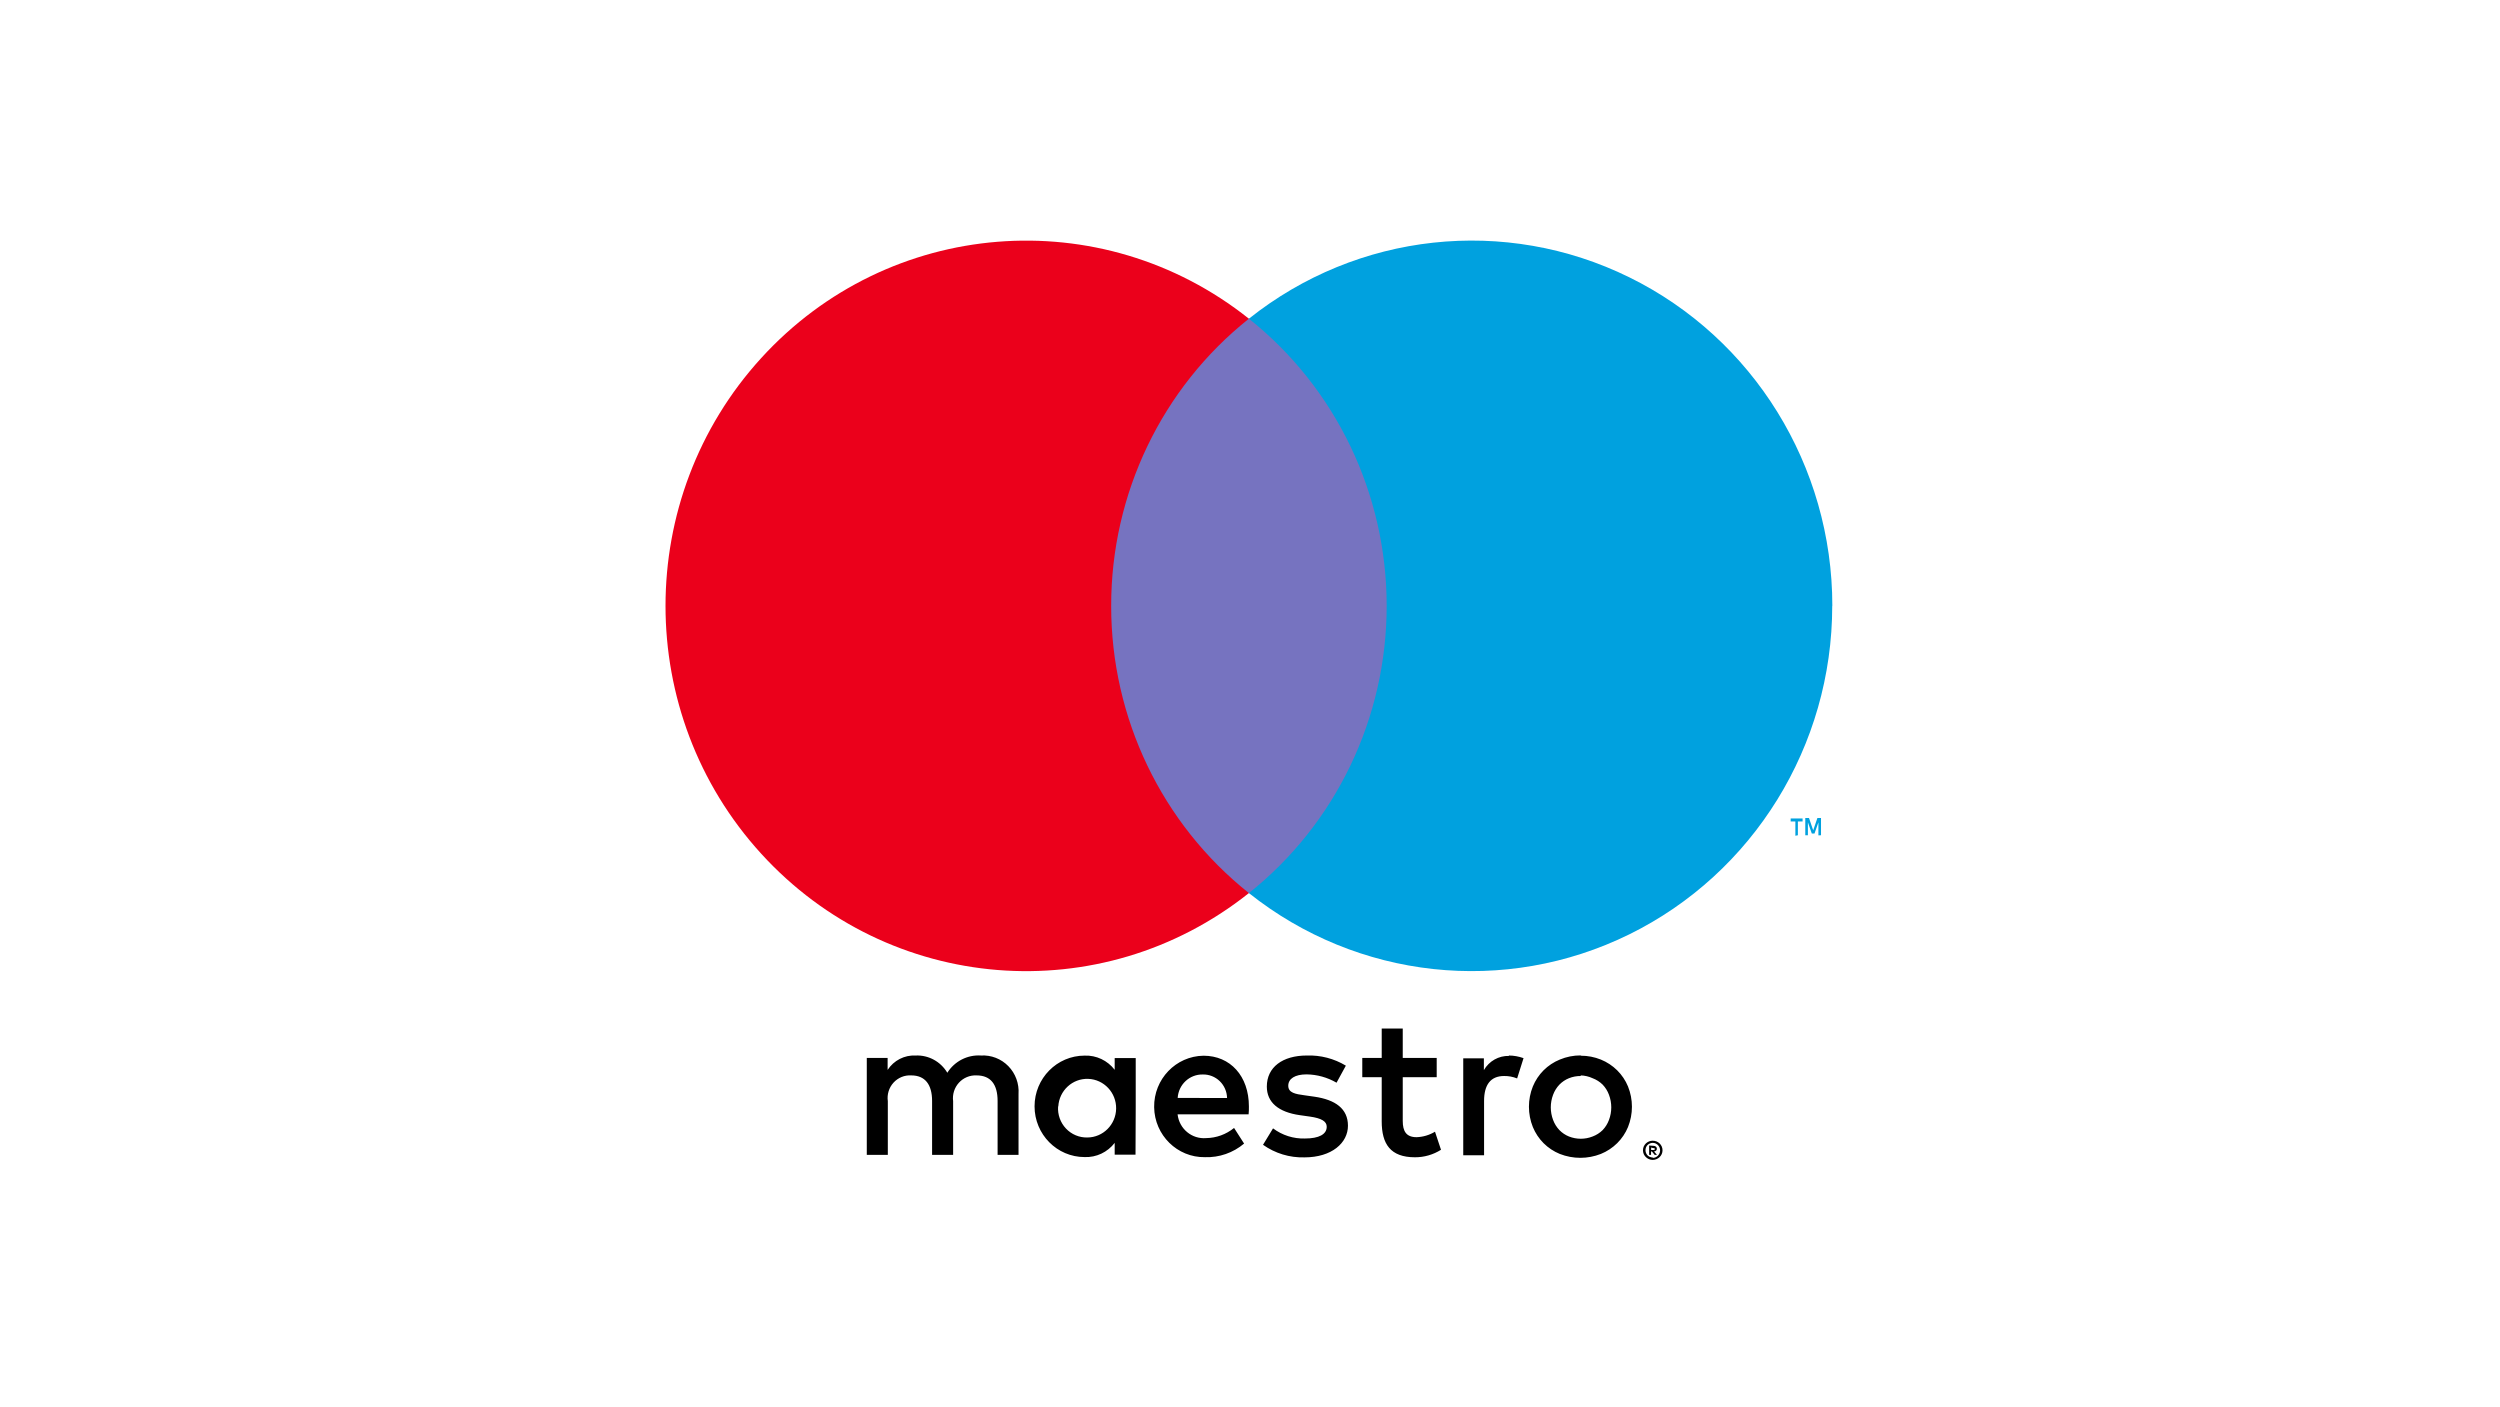
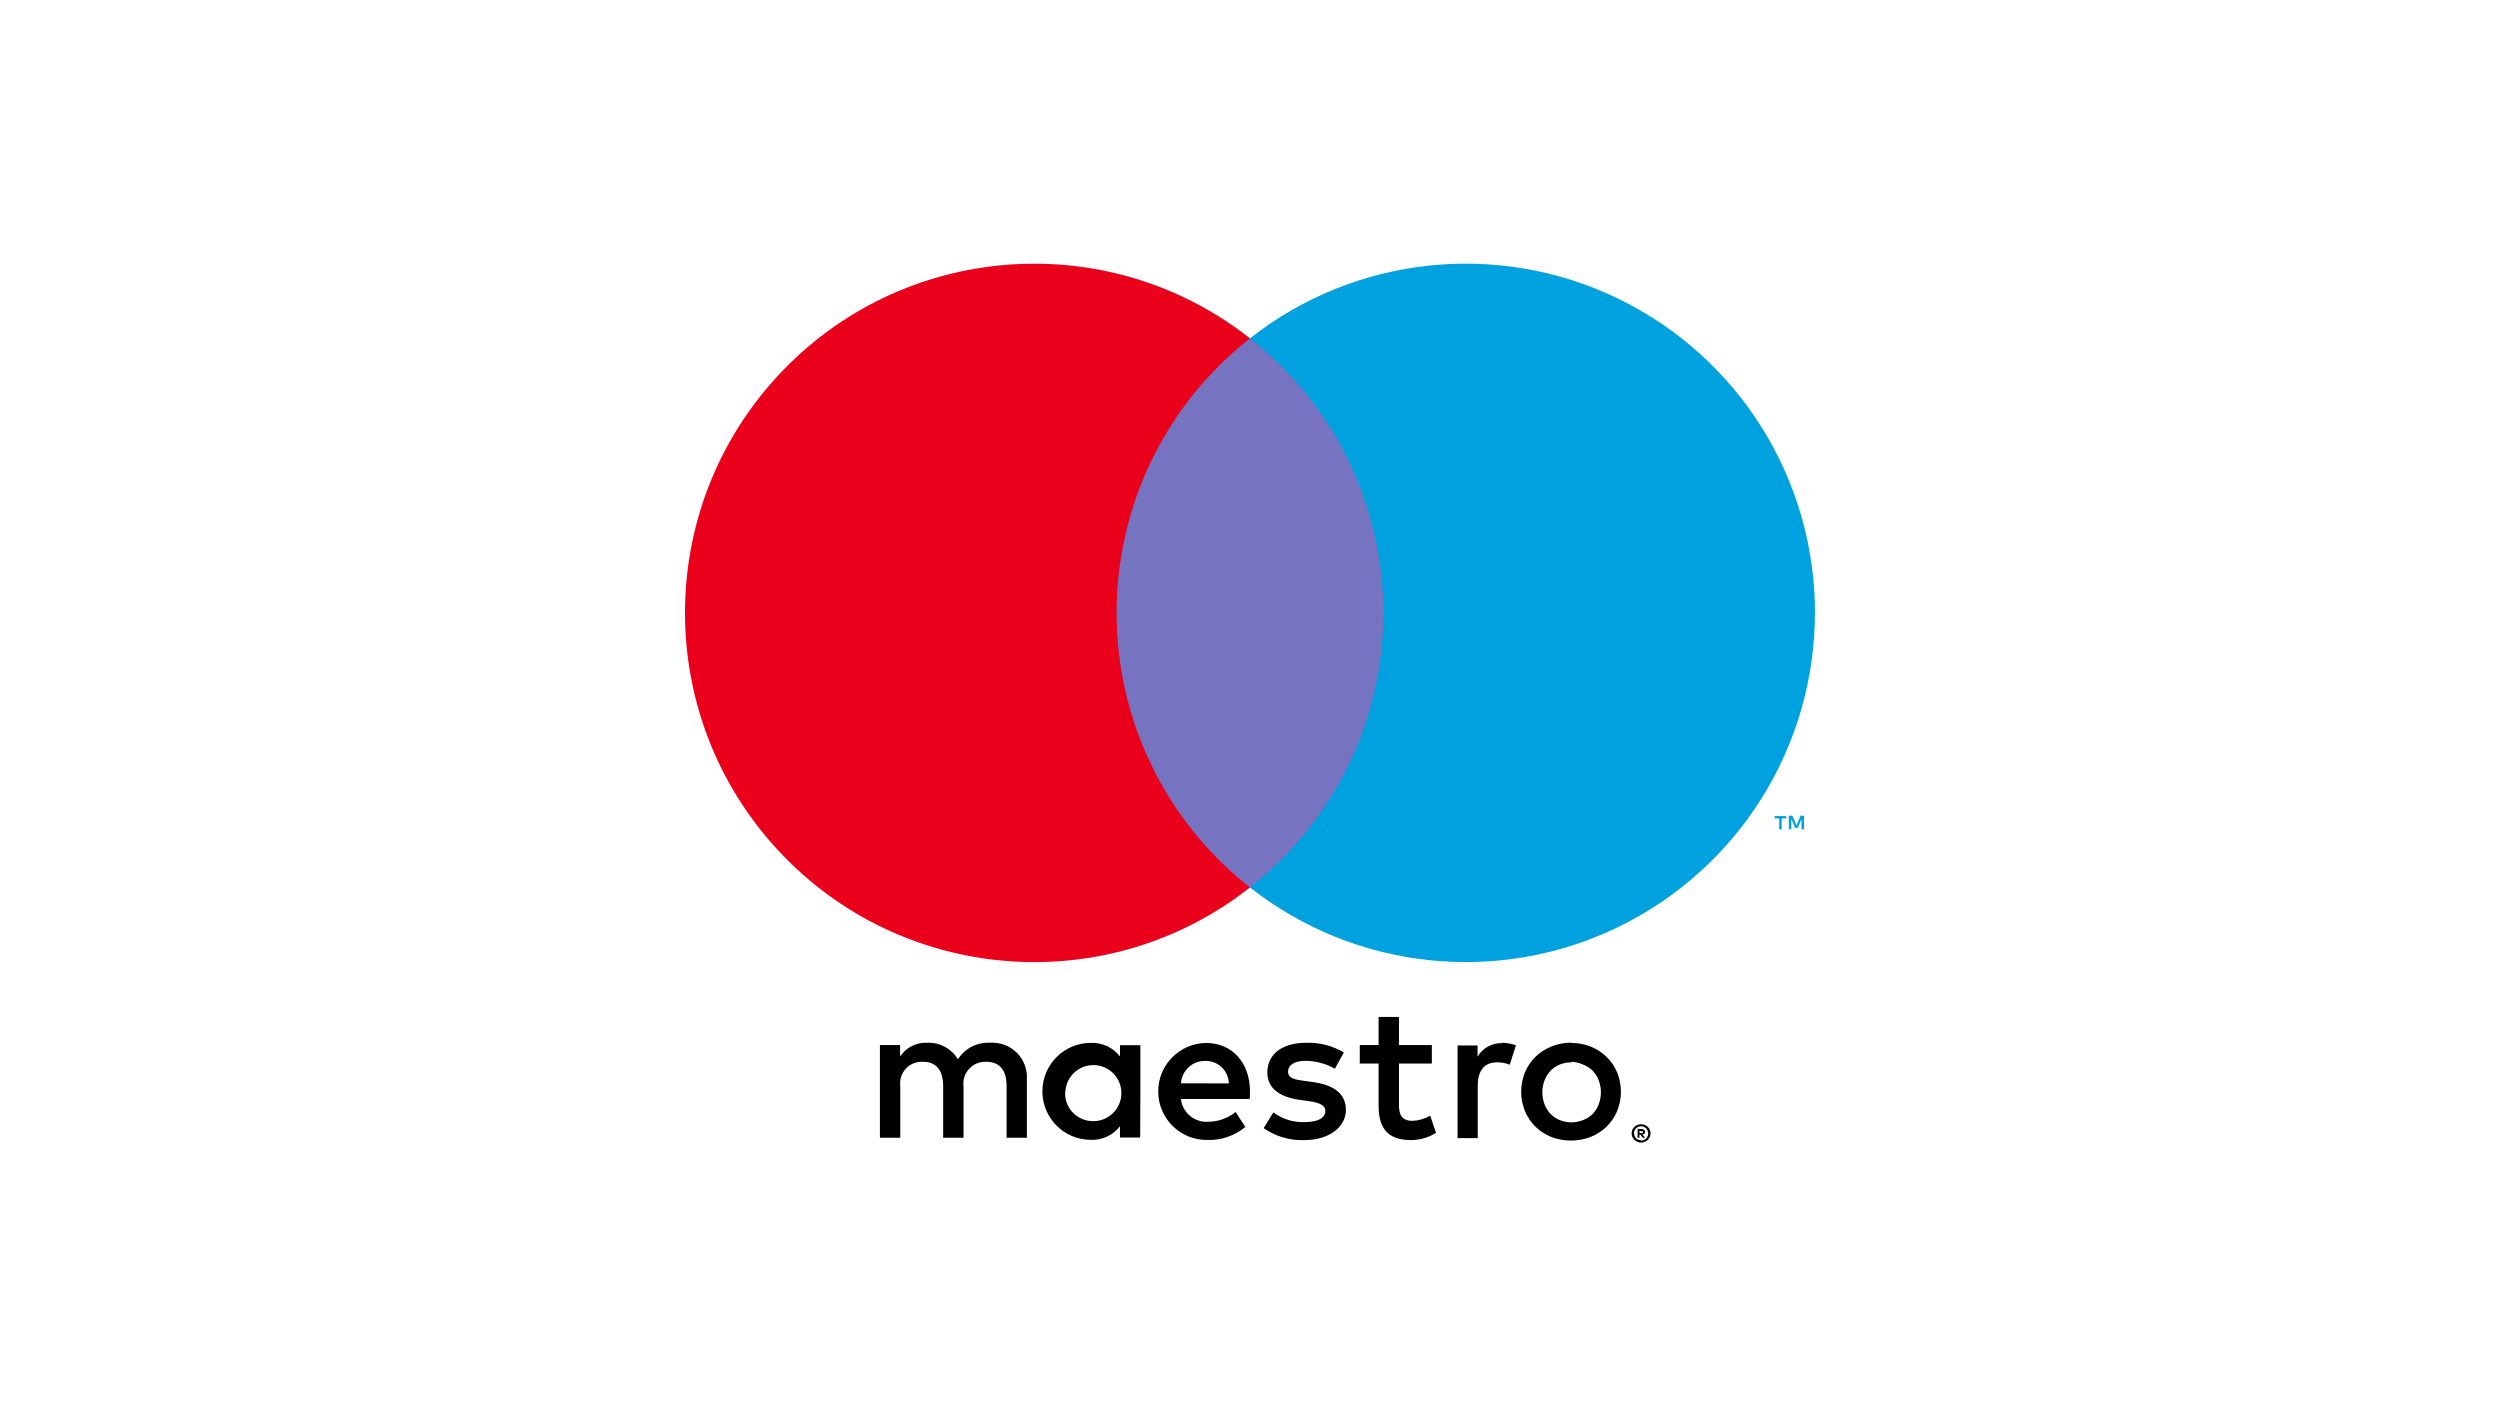
- <svg xmlns="http://www.w3.org/2000/svg" width="640" height="360" viewBox="0 0 640 360">
-   <g fill="none" transform="translate(170 61.25)">
-     <path fill="#000" d="M90.744,234.39 L90.744,218.805 C90.925,216.161 89.974,213.565 88.133,211.68 C86.293,209.796 83.741,208.805 81.128,208.961 C77.676,208.732 74.375,210.424 72.513,213.377 C70.815,210.512 67.706,208.818 64.41,208.961 C61.541,208.814 58.809,210.217 57.231,212.649 L57.231,209.584 L51.897,209.584 L51.897,234.39 L57.282,234.39 L57.282,220.649 C57.04,218.928 57.575,217.188 58.738,215.909 C59.901,214.631 61.569,213.949 63.282,214.052 C66.821,214.052 68.615,216.39 68.615,220.597 L68.615,234.39 L74,234.39 L74,220.649 C73.778,218.932 74.319,217.203 75.477,215.929 C76.636,214.656 78.292,213.968 80,214.052 C83.641,214.052 85.385,216.39 85.385,220.597 L85.385,234.39 L90.744,234.39 Z M120.744,222 L120.744,209.61 L115.359,209.61 L115.359,212.623 C113.524,210.225 110.66,208.871 107.667,208.987 C100.586,208.987 94.846,214.801 94.846,221.974 C94.846,229.147 100.586,234.961 107.667,234.961 C110.66,235.077 113.524,233.723 115.359,231.325 L115.359,234.338 L120.692,234.338 L120.744,222 Z M100.923,222 C101.16,217.924 104.57,214.787 108.598,214.94 C112.627,215.094 115.795,218.48 115.73,222.563 C115.665,226.646 112.39,229.927 108.359,229.948 C106.295,229.997 104.307,229.163 102.882,227.65 C101.457,226.137 100.727,224.086 100.872,222 L100.923,222 Z M234.692,209.013 C236.448,209.008 238.189,209.343 239.821,210 C241.378,210.632 242.798,211.567 244,212.753 C245.186,213.928 246.128,215.333 246.769,216.883 C248.109,220.213 248.109,223.942 246.769,227.273 C246.129,228.823 245.187,230.228 244,231.403 C242.798,232.589 241.378,233.524 239.821,234.156 C236.439,235.487 232.689,235.487 229.308,234.156 C227.757,233.525 226.346,232.589 225.154,231.403 C223.979,230.223 223.046,228.82 222.41,227.273 C221.073,223.942 221.073,220.214 222.41,216.883 C223.046,215.336 223.979,213.933 225.154,212.753 C226.346,211.567 227.757,210.631 229.308,210 C230.998,209.29 232.811,208.928 234.641,208.935 L234.692,209.013 Z M234.692,214.208 C233.648,214.193 232.611,214.388 231.641,214.779 C230.727,215.15 229.898,215.707 229.205,216.416 C228.498,217.161 227.948,218.045 227.59,219.013 C226.806,221.087 226.806,223.381 227.59,225.455 C227.948,226.423 228.498,227.307 229.205,228.052 C229.898,228.761 230.727,229.318 231.641,229.688 C233.594,230.463 235.765,230.463 237.718,229.688 C238.676,229.33 239.549,228.772 240.282,228.052 C240.991,227.308 241.541,226.423 241.897,225.455 C242.681,223.381 242.681,221.087 241.897,219.013 C241.541,218.044 240.991,217.16 240.282,216.416 C239.549,215.695 238.676,215.138 237.718,214.779 C236.751,214.331 235.704,214.083 234.641,214.052 L234.692,214.208 Z M149.718,222 C149.718,214.208 144.949,209.013 138.103,209.013 C131.022,209.113 125.362,215.009 125.462,222.182 C125.561,229.354 131.381,235.087 138.462,234.987 C142.112,235.113 145.681,233.874 148.487,231.506 L145.923,227.506 C143.898,229.151 141.39,230.065 138.795,230.104 C135.129,230.423 131.878,227.729 131.462,224.026 L149.641,224.026 C149.718,223.377 149.718,222.727 149.718,222 Z M131.487,219.818 C131.693,216.392 134.535,213.742 137.923,213.818 C139.535,213.783 141.094,214.399 142.258,215.529 C143.422,216.659 144.095,218.211 144.128,219.844 L131.487,219.818 Z M172.154,215.922 C169.812,214.556 167.163,213.823 164.462,213.792 C161.538,213.792 159.795,214.883 159.795,216.701 C159.795,218.519 161.641,218.831 163.949,219.143 L166.513,219.506 C171.846,220.286 175.077,222.571 175.077,226.935 C175.077,231.299 170.974,235.039 163.923,235.039 C160.144,235.141 156.432,234.012 153.333,231.818 L155.897,227.61 C158.251,229.379 161.123,230.294 164.051,230.208 C167.692,230.208 169.641,229.117 169.641,227.195 C169.641,225.792 168.256,225.013 165.333,224.597 L162.769,224.234 C157.282,223.455 154.308,220.961 154.308,216.909 C154.308,211.974 158.308,208.961 164.564,208.961 C168.066,208.842 171.528,209.744 174.538,211.558 L172.154,215.922 Z M197.795,214.519 L189.103,214.519 L189.103,225.714 C189.103,228.312 189.974,229.87 192.641,229.87 C194.305,229.814 195.929,229.332 197.359,228.468 L198.897,233.091 C196.898,234.355 194.587,235.021 192.231,235.013 C185.923,235.013 183.718,231.584 183.718,225.818 L183.718,214.519 L178.744,214.519 L178.744,209.584 L183.718,209.584 L183.718,202.052 L189.103,202.052 L189.103,209.584 L197.795,209.584 L197.795,214.519 Z M216.231,208.961 C217.524,208.966 218.808,209.194 220.026,209.636 L218.385,214.831 C217.325,214.403 216.192,214.191 215.051,214.208 C211.564,214.208 209.923,216.494 209.923,220.597 L209.923,234.494 L204.59,234.494 L204.59,209.688 L209.872,209.688 L209.872,212.701 C211.205,210.381 213.684,208.986 216.333,209.065 L216.231,208.961 Z M253.103,230.779 C253.436,230.775 253.767,230.837 254.077,230.961 C254.371,231.083 254.641,231.259 254.872,231.481 C255.097,231.704 255.28,231.969 255.41,232.26 C255.673,232.873 255.673,233.569 255.41,234.182 C255.28,234.473 255.097,234.737 254.872,234.961 C254.641,235.183 254.371,235.359 254.077,235.481 C253.77,235.618 253.438,235.689 253.103,235.688 C252.11,235.681 251.212,235.094 250.795,234.182 C250.535,233.568 250.535,232.873 250.795,232.26 C250.925,231.969 251.108,231.704 251.333,231.481 C251.564,231.259 251.834,231.083 252.128,230.961 C252.398,230.852 252.684,230.791 252.974,230.779 L253.103,230.779 Z M253.103,235.169 C253.358,235.17 253.612,235.117 253.846,235.013 C254.067,234.913 254.267,234.772 254.436,234.597 C254.877,234.147 255.071,233.505 254.953,232.881 C254.835,232.258 254.421,231.734 253.846,231.481 C253.612,231.377 253.358,231.324 253.103,231.325 C252.847,231.326 252.594,231.379 252.359,231.481 C252.129,231.576 251.919,231.717 251.744,231.896 C251.079,232.631 251.079,233.759 251.744,234.494 C252.102,234.861 252.592,235.067 253.103,235.065 L253.103,235.169 Z M253.256,232.078 C253.496,232.066 253.732,232.14 253.923,232.286 C254.082,232.419 254.168,232.622 254.154,232.831 C254.161,233.006 254.096,233.175 253.974,233.299 C253.826,233.435 253.636,233.518 253.436,233.532 L254.179,234.39 L253.59,234.39 L252.897,233.532 L252.667,233.532 L252.667,234.39 L252.179,234.39 L252.179,232 L253.256,232.078 Z M252.692,232.519 L252.692,233.143 L253.256,233.143 C253.357,233.173 253.464,233.173 253.564,233.143 C253.601,233.069 253.601,232.983 253.564,232.909 C253.601,232.836 253.601,232.749 253.564,232.675 C253.464,232.645 253.357,232.645 253.256,232.675 L252.692,232.519 Z" />
-     <polygon fill="#7673C0" points="109.333 20.338 190.103 20.338 190.103 167.377 109.333 167.377" />
-     <path fill="#EB001B" d="M114.462,93.87 C114.431,65.173 127.433,38.056 149.718,20.338 C111.871,-9.792 57.522,-5.403 24.865,30.419 C-7.792,66.242 -7.792,121.472 24.865,157.295 C57.522,193.118 111.871,197.506 149.718,167.377 C127.44,149.664 114.439,122.558 114.462,93.87 L114.462,93.87 Z" />
-     <path fill="#00A1DF" d="M290.256 152.575L290.256 149.04 291.462 149.04 291.462 148.282 288.41 148.282 288.41 149.04 289.615 149.04 289.615 152.701 290.256 152.575zM296.179 152.575L296.179 148.156 295.256 148.156 294.179 151.312 293.103 148.156 292.154 148.156 292.154 152.575 292.821 152.575 292.821 149.261 293.821 152.133 294.513 152.133 295.513 149.261 295.513 152.607 296.179 152.575zM299.051 93.87C299.043 129.661 278.866 162.308 247.087 177.951 215.308 193.593 177.502 189.488 149.718 167.377 171.986 149.649 184.988 122.547 184.988 93.857 184.988 65.167 171.986 38.065 149.718 20.338 177.502-1.789 215.318-5.904 247.107 9.741 278.896 25.385 299.077 58.043 299.077 93.844L299.051 93.87z" />
+ <svg xmlns="http://www.w3.org/2000/svg" height="360" width="640" version="1.1" viewBox="0 0 640 360" data-name="Layer 1" id="Layer_1">
+   <defs id="defs38">
+     <style id="style36">.cls-1{fill:none;}.cls-2{fill:#7673c0;}.cls-3{fill:#eb001b;}.cls-4{fill:#00a1df;}</style>
+   </defs>
+   <rect y="0" x="0" id="rect42" height="120.64" width="146.78" class="cls-1" />
+   <g transform="matrix(2.483193,0,0,2.483193,137.7519,29.92721)" id="g107">
+     <path d="m 373,350.92 v -6 a 3.55,3.55 0 0 0 -3.75,-3.79 3.7,3.7 0 0 0 -3.36,1.7 3.51,3.51 0 0 0 -3.16,-1.7 3.16,3.16 0 0 0 -2.8,1.42 v -1.18 h -2.08 v 9.55 h 2.1 v -5.29 a 2.23,2.23 0 0 1 2.34,-2.54 c 1.38,0 2.08,0.9 2.08,2.52 v 5.31 h 2.1 v -5.29 a 2.25,2.25 0 0 1 2.34,-2.54 c 1.42,0 2.1,0.9 2.1,2.52 v 5.31 z m 11.7,-4.77 v -4.77 h -2.1 v 1.16 a 3.62,3.62 0 0 0 -3,-1.4 5,5 0 0 0 0,10 3.62,3.62 0 0 0 3,-1.4 v 1.16 h 2.08 z m -7.73,0 a 2.89,2.89 0 1 1 2.9,3.06 2.86,2.86 0 0 1 -2.92,-3.06 z m 52.17,-5 a 5.38,5.38 0 0 1 2,0.38 5,5 0 0 1 1.63,1.06 4.84,4.84 0 0 1 1.08,1.59 5.3,5.3 0 0 1 0,4 4.83,4.83 0 0 1 -1.08,1.59 5,5 0 0 1 -1.63,1.06 5.66,5.66 0 0 1 -4.1,0 4.94,4.94 0 0 1 -1.62,-1.06 4.88,4.88 0 0 1 -1.07,-1.59 5.31,5.31 0 0 1 0,-4 4.88,4.88 0 0 1 1.07,-1.59 4.94,4.94 0 0 1 1.62,-1.06 5.38,5.38 0 0 1 2.08,-0.41 z m 0,2 a 3.1,3.1 0 0 0 -1.19,0.22 2.81,2.81 0 0 0 -0.95,0.63 2.93,2.93 0 0 0 -0.63,1 3.47,3.47 0 0 0 0,2.48 2.92,2.92 0 0 0 0.63,1 2.8,2.8 0 0 0 0.95,0.63 3.25,3.25 0 0 0 2.37,0 2.86,2.86 0 0 0 1,-0.63 2.9,2.9 0 0 0 0.63,-1 3.47,3.47 0 0 0 0,-2.48 2.9,2.9 0 0 0 -0.63,-1 2.86,2.86 0 0 0 -1,-0.63 3.1,3.1 0 0 0 -1.2,-0.28 z m -33.14,3 c 0,-3 -1.86,-5 -4.53,-5 a 5,5 0 0 0 0.14,10 5.8,5.8 0 0 0 3.91,-1.34 l -1,-1.54 a 4.55,4.55 0 0 1 -2.78,1 2.65,2.65 0 0 1 -2.86,-2.34 h 7.09 c 0.03,-0.25 0.03,-0.5 0.03,-0.78 z m -7.11,-0.84 a 2.46,2.46 0 0 1 2.51,-2.31 2.37,2.37 0 0 1 2.42,2.32 z m 15.86,-1.5 a 6.15,6.15 0 0 0 -3,-0.82 c -1.14,0 -1.82,0.42 -1.82,1.12 0,0.7 0.72,0.82 1.62,0.94 l 1,0.14 c 2.08,0.3 3.34,1.18 3.34,2.86 0,1.68 -1.6,3.12 -4.35,3.12 a 6.89,6.89 0 0 1 -4.13,-1.24 l 1,-1.62 a 5.09,5.09 0 0 0 3.18,1 c 1.42,0 2.18,-0.42 2.18,-1.16 0,-0.54 -0.54,-0.84 -1.68,-1 l -1,-0.14 c -2.14,-0.3 -3.3,-1.26 -3.3,-2.82 0,-1.9 1.56,-3.06 4,-3.06 a 7.14,7.14 0 0 1 3.89,1 z m 10,-0.54 h -3.39 v 4.31 c 0,1 0.34,1.6 1.38,1.6 a 3.84,3.84 0 0 0 1.84,-0.54 l 0.6,1.78 a 4.88,4.88 0 0 1 -2.6,0.74 c -2.46,0 -3.32,-1.32 -3.32,-3.54 v -4.35 h -1.94 v -1.9 h 1.94 v -2.9 h 2.1 v 2.9 h 3.39 z m 7.19,-2.14 a 4.44,4.44 0 0 1 1.48,0.26 l -0.64,2 a 3.38,3.38 0 0 0 -1.3,-0.24 c -1.36,0 -2,0.88 -2,2.46 v 5.35 h -2.08 v -9.55 h 2.06 v 1.16 a 2.82,2.82 0 0 1 2.52,-1.4 z m 14.38,8.4 a 1,1 0 0 1 0.38,0.07 1,1 0 0 1 0.31,0.2 1,1 0 0 1 0.21,0.3 0.93,0.93 0 0 1 0,0.74 1,1 0 0 1 -0.21,0.3 1,1 0 0 1 -0.31,0.2 0.94,0.94 0 0 1 -0.38,0.08 1,1 0 0 1 -0.9,-0.58 0.94,0.94 0 0 1 0,-0.74 1,1 0 0 1 0.21,-0.3 1,1 0 0 1 0.31,-0.2 1,1 0 0 1 0.33,-0.07 z m 0,1.69 a 0.71,0.71 0 0 0 0.29,-0.06 0.75,0.75 0 0 0 0.23,-0.16 0.74,0.74 0 0 0 -0.23,-1.2 0.72,0.72 0 0 0 -0.29,-0.06 0.75,0.75 0 0 0 -0.29,0.06 0.73,0.73 0 0 0 -0.24,0.16 0.74,0.74 0 0 0 0,1 0.74,0.74 0 0 0 0.53,0.22 z m 0.06,-1.19 a 0.4,0.4 0 0 1 0.26,0.08 0.25,0.25 0 0 1 0.09,0.21 0.24,0.24 0 0 1 -0.07,0.18 0.35,0.35 0 0 1 -0.21,0.09 l 0.29,0.33 h -0.23 l -0.27,-0.33 h -0.09 v 0.33 h -0.19 V 350 Z m -0.22,0.17 v 0.24 h 0.22 a 0.21,0.21 0 0 0 0.12,0 0.1,0.1 0 0 0 0,-0.09 0.1,0.1 0 0 0 0,-0.09 0.21,0.21 0 0 0 -0.12,0 z" transform="translate(-322.61,-245.68)" id="path44" />
+     <g id="_Group_" data-name="&lt;Group&gt;">
+       <rect class="cls-2" x="57.64" y="22.83" width="31.5" height="56.61" id="rect46" />
+       <path id="_Path_" data-name="&lt;Path&gt;" class="cls-3" d="m 382.25,296.82 a 35.94,35.94 0 0 1 13.75,-28.31 36,36 0 1 0 0,56.61 35.94,35.94 0 0 1 -13.75,-28.3 z" transform="translate(-322.61,-245.68)" />
+       <path class="cls-4" d="M 450.81,319.12 V 318 h 0.47 v -0.24 h -1.19 V 318 h 0.47 v 1.16 z m 2.31,0 v -1.4 h -0.36 l -0.42,1 -0.42,-1 h -0.37 v 1.4 h 0.26 v -1.05 l 0.39,0.91 h 0.27 l 0.39,-0.91 v 1.06 z" transform="translate(-322.61,-245.68)" id="path49" />
+       <path class="cls-4" d="m 454.24,296.82 a 36,36 0 0 1 -58.24,28.3 36,36 0 0 0 0,-56.61 36,36 0 0 1 58.25,28.3 z" transform="translate(-322.61,-245.68)" id="path51" />
+     </g>
  </g>
</svg>
